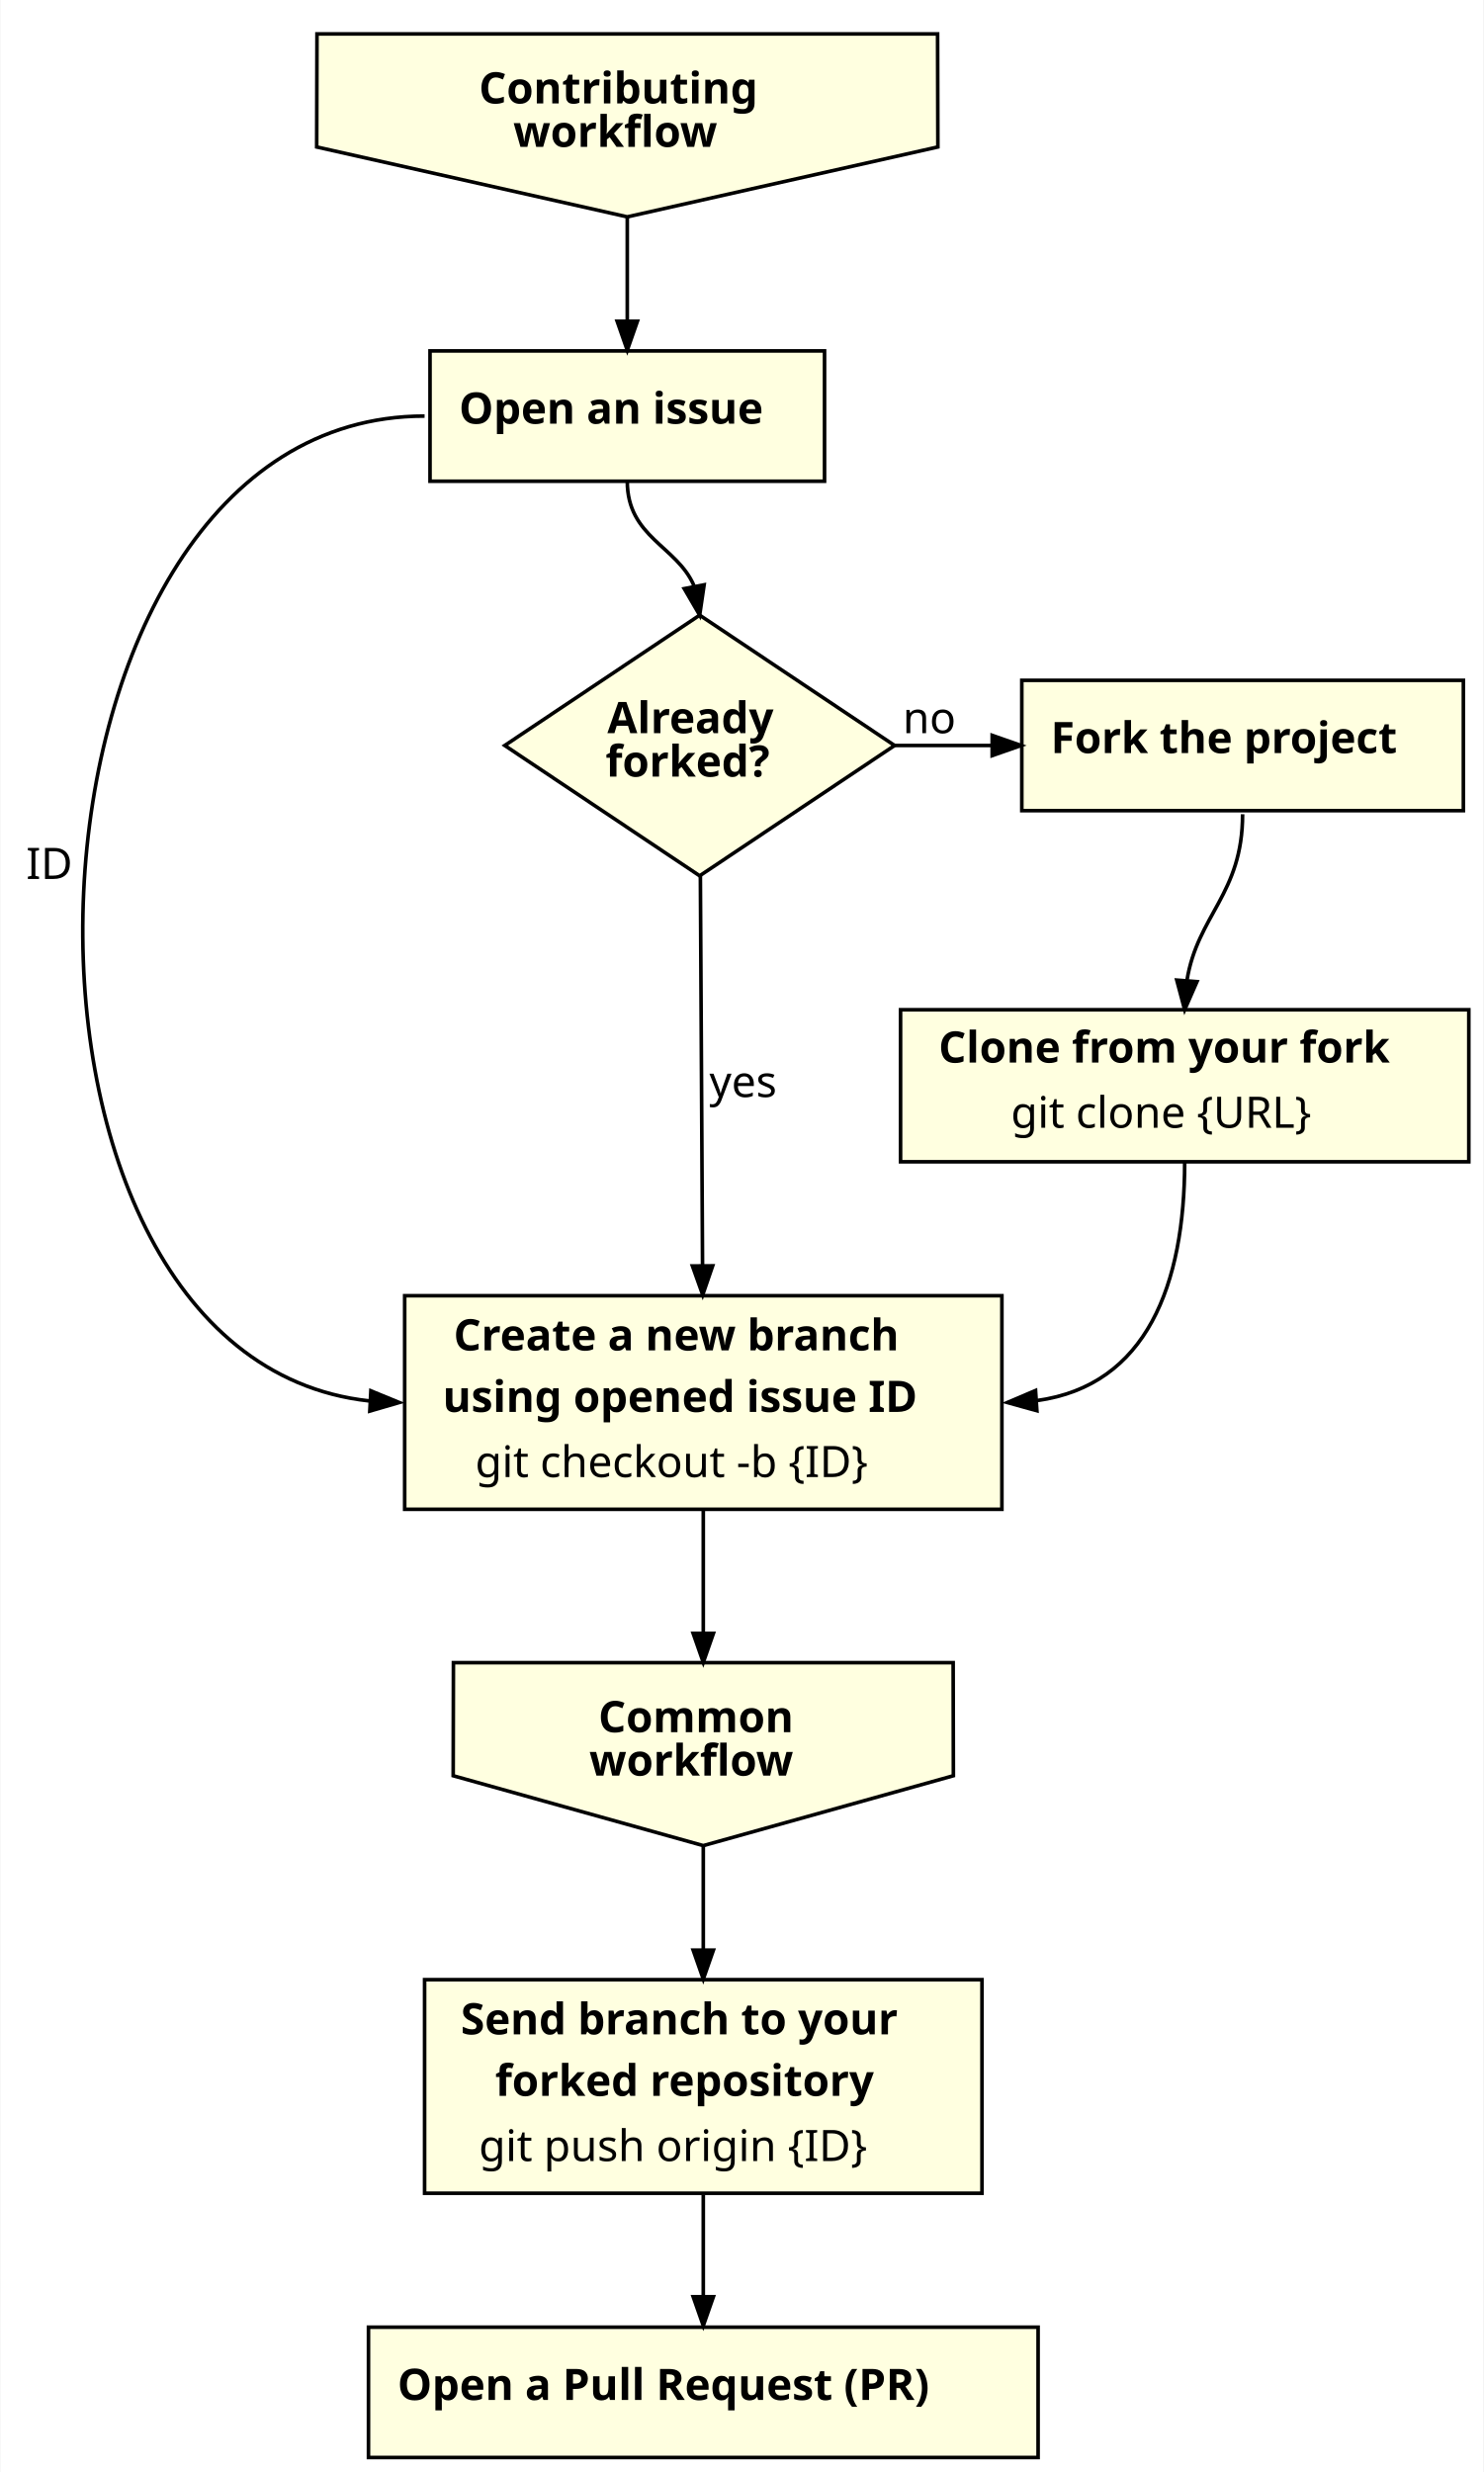
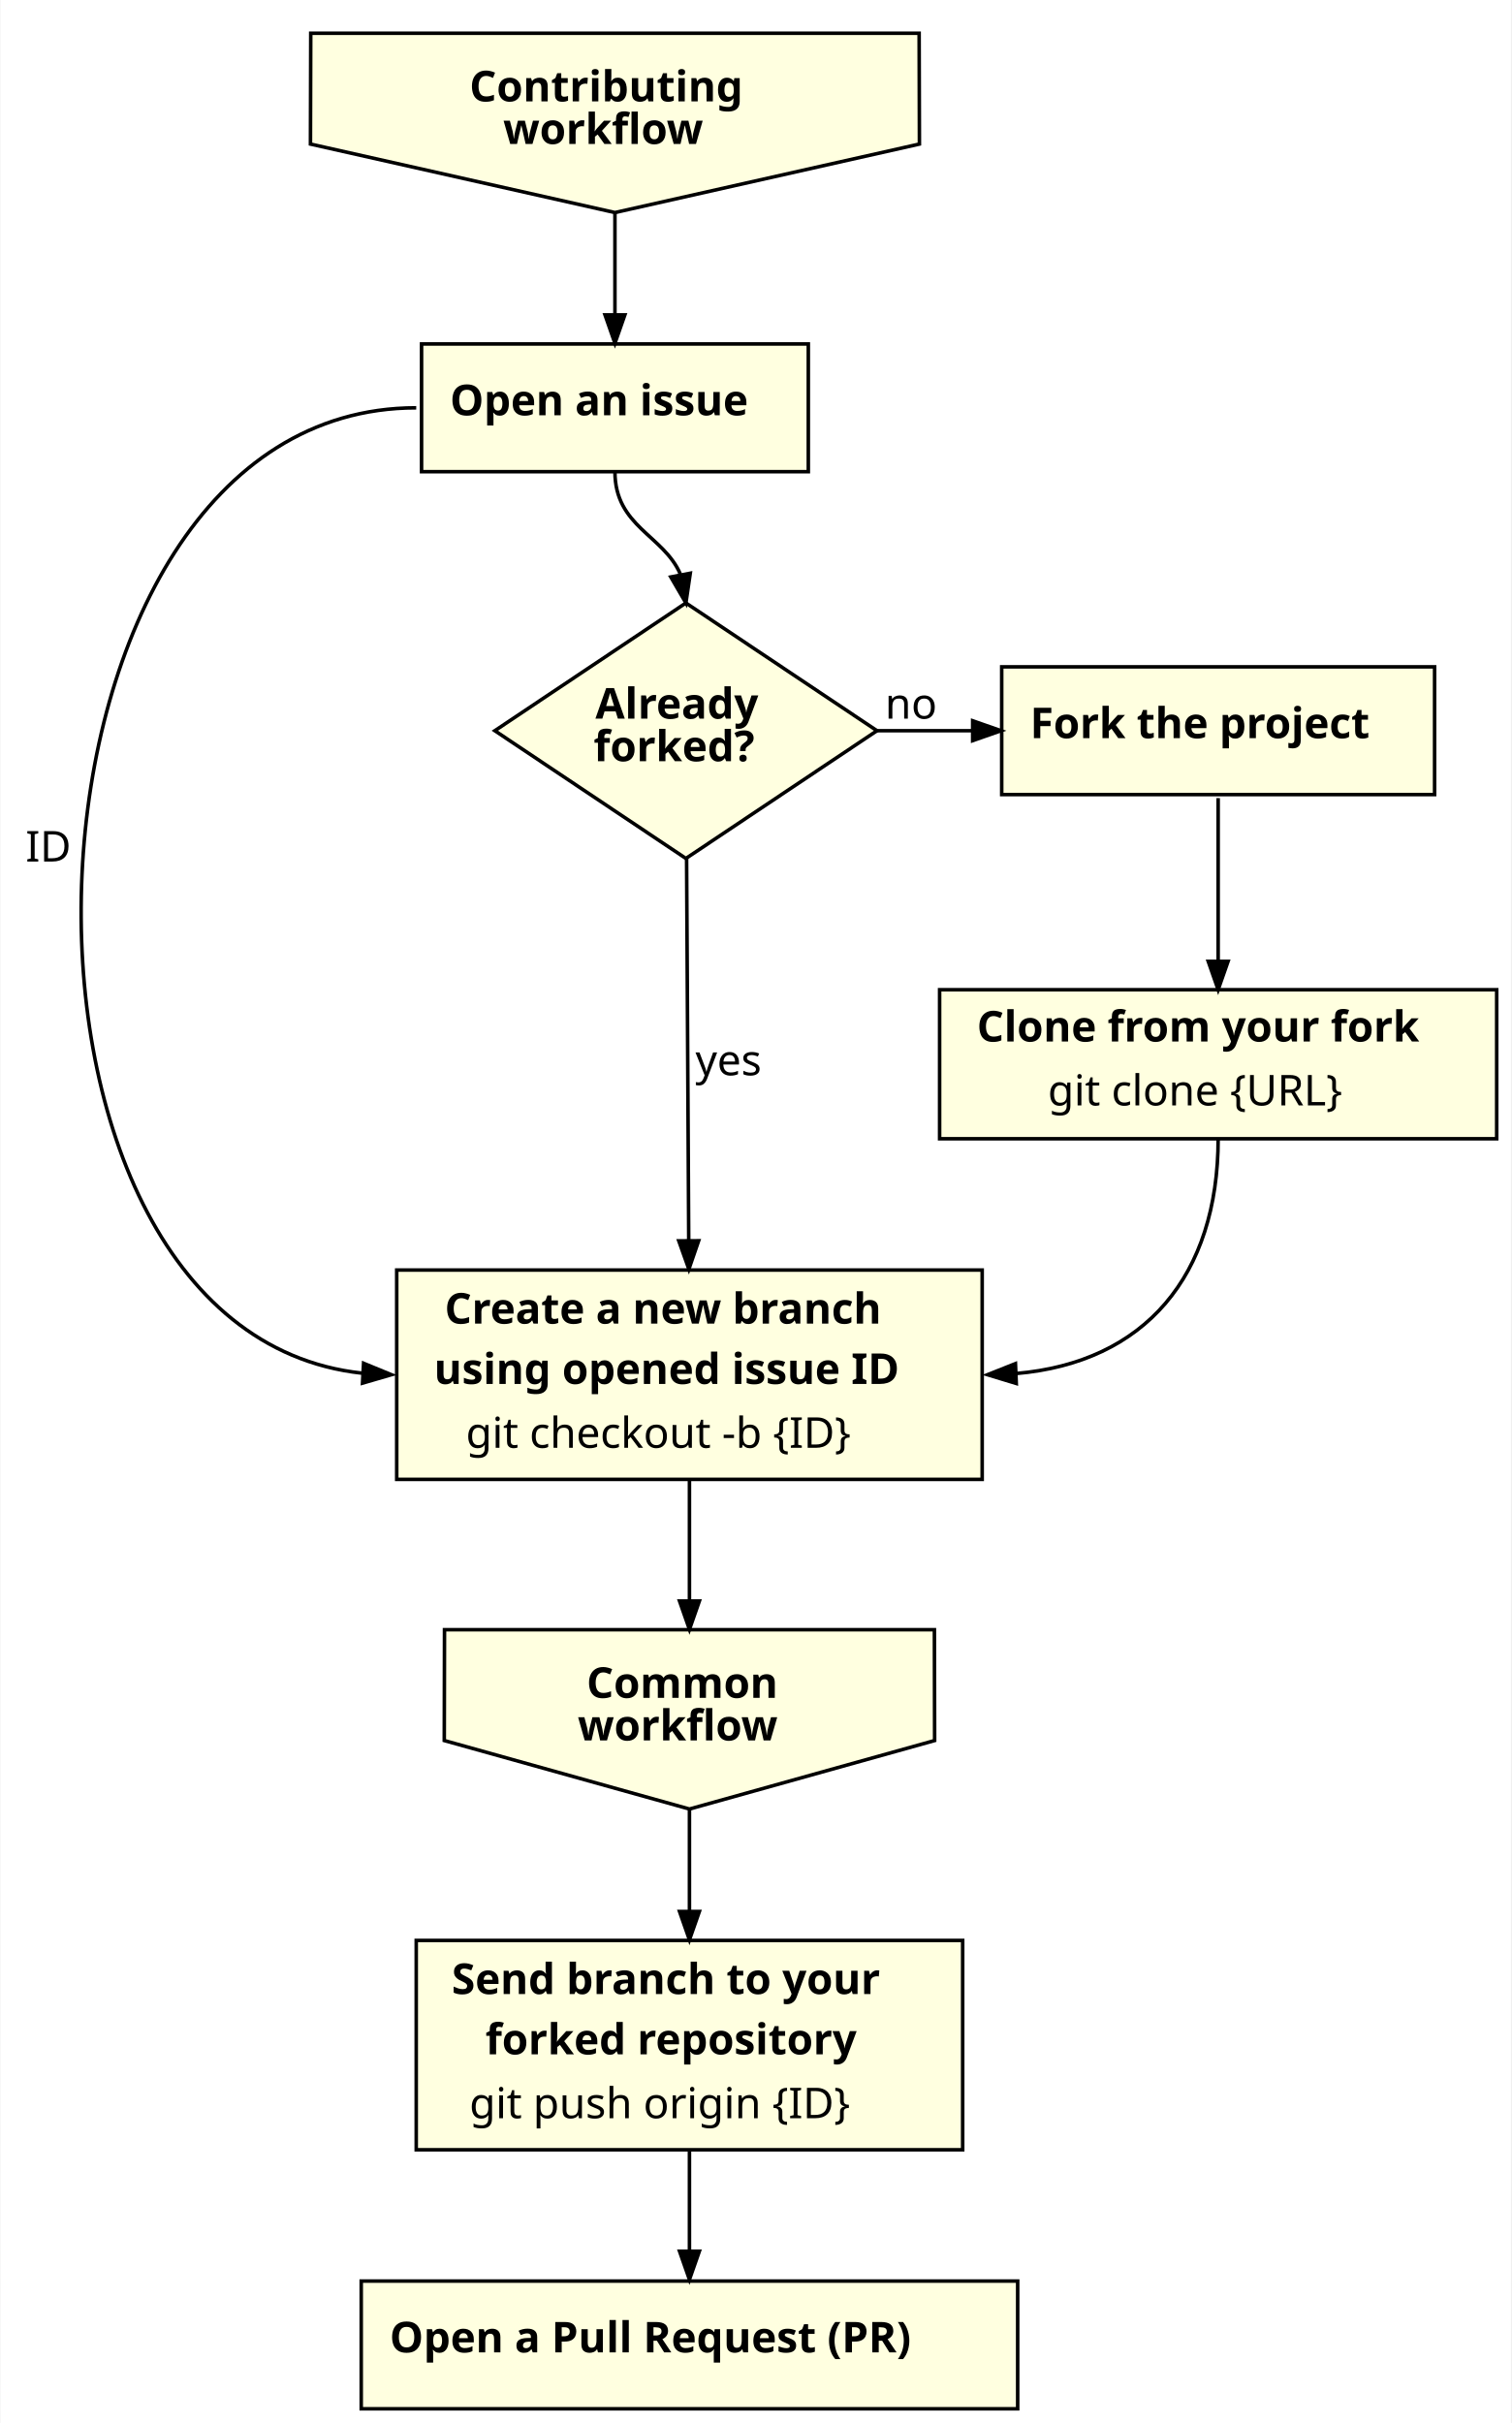
- <svg xmlns="http://www.w3.org/2000/svg" width="410pt" height="683pt" viewBox="0.00 0.00 409.68 682.88">
+ <svg xmlns="http://www.w3.org/2000/svg" width="426pt" height="683pt" viewBox="0.00 0.00 425.68 682.88">
  <g id="graph0" class="graph" transform="scale(1 1) rotate(0) translate(4 678.876)">
-     <polygon fill="white" stroke="none" points="-4,4 -4,-678.876 405.681,-678.876 405.681,4 -4,4" />
+     <polygon fill="white" stroke="none" points="-4,4 -4,-678.876 421.681,-678.876 421.681,4 -4,4" />
    <g id="node1" class="node">
      <polygon fill="lightyellow" stroke="black" points="83.371,-638.274 169.181,-618.969 254.992,-638.274 254.912,-669.509 83.451,-669.509 83.371,-638.274" />
      <text text-anchor="start" x="128.181" y="-650.307" font-family="Verdana" font-weight="bold" font-size="12.00">Contributing</text>
      <text text-anchor="start" x="137.681" y="-638.307" font-family="Verdana" font-weight="bold" font-size="12.00">workflow</text>
    </g>
    <g id="node3" class="node">
      <polygon fill="lightyellow" stroke="black" points="223.681,-581.938 114.681,-581.938 114.681,-545.938 223.681,-545.938 223.681,-581.938" />
      <text text-anchor="start" x="122.681" y="-561.838" font-family="Verdana" font-weight="bold" font-size="12.00">Open an issue</text>
    </g>
    <g id="edge1" class="edge">
      <path fill="none" stroke="black" d="M169.181,-618.946C169.181,-609.742 169.181,-599.485 169.181,-590.403" />
      <polygon fill="black" stroke="black" points="171.981,-590.128 169.181,-582.128 166.381,-590.128 171.981,-590.128" />
    </g>
    <g id="node2" class="node">
      <polygon fill="lightyellow" stroke="black" points="121.084,-188.336 190.181,-169.031 259.278,-188.336 259.214,-219.571 121.149,-219.571 121.084,-188.336" />
      <text text-anchor="start" x="161.181" y="-200.369" font-family="Verdana" font-weight="bold" font-size="12.00">Common</text>
      <text text-anchor="start" x="158.681" y="-188.369" font-family="Verdana" font-weight="bold" font-size="12.00">workflow</text>
    </g>
    <g id="node9" class="node">
      <polygon fill="lightyellow" stroke="black" points="267.181,-132 113.181,-132 113.181,-73 267.181,-73 267.181,-132" />
      <text text-anchor="start" x="123.181" y="-116.9" font-family="Verdana" font-weight="bold" font-size="12.00">Send branch to your</text>
      <text text-anchor="start" x="132.681" y="-99.9" font-family="Verdana" font-weight="bold" font-size="12.00">forked repository</text>
      <text text-anchor="start" x="128.181" y="-81.9" font-family="Verdana" font-size="12.00">git push origin {ID}</text>
    </g>
    <g id="edge7" class="edge">
      <path fill="none" stroke="black" d="M190.181,-168.725C190.181,-159.825 190.181,-149.789 190.181,-140.305" />
      <polygon fill="black" stroke="black" points="192.981,-140.156 190.181,-132.156 187.381,-140.156 192.981,-140.156" />
    </g>
    <g id="node6" class="node">
      <polygon fill="lightyellow" stroke="black" points="189.181,-508.938 135.329,-472.938 189.181,-436.938 243.034,-472.938 189.181,-508.938" />
      <text text-anchor="start" x="163.681" y="-476.338" font-family="Verdana" font-weight="bold" font-size="12.00">Already</text>
      <text text-anchor="start" x="163.181" y="-464.338" font-family="Verdana" font-weight="bold" font-size="12.00">forked?</text>
    </g>
    <g id="edge2" class="edge">
      <path fill="none" stroke="black" d="M169.181,-545.938C169.181,-530.458 182.897,-528.062 187.612,-517.08" />
      <polygon fill="black" stroke="black" points="190.416,-517.323 189.181,-508.938 184.918,-516.263 190.416,-517.323" />
    </g>
    <g id="node8" class="node">
      <polygon fill="lightyellow" stroke="black" points="272.681,-320.938 107.681,-320.938 107.681,-261.938 272.681,-261.938 272.681,-320.938" />
      <text text-anchor="start" x="121.181" y="-305.838" font-family="Verdana" font-weight="bold" font-size="12.00">Create a new branch</text>
      <text text-anchor="start" x="118.181" y="-288.838" font-family="Verdana" font-weight="bold" font-size="12.00">using opened issue ID</text>
      <text text-anchor="start" x="127.181" y="-270.838" font-family="Verdana" font-size="12.00">git checkout -b {ID}</text>
    </g>
    <g id="edge5" class="edge">
      <path fill="none" stroke="black" d="M113.181,-563.938C-5.13,-563.938 -14.579,-304.062 97.874,-291.88" />
      <polygon fill="black" stroke="black" points="98.341,-294.659 106.181,-291.438 98.044,-289.067 98.341,-294.659" />
      <text text-anchor="middle" x="9.5" y="-436.072" font-family="Verdana" font-size="12.00">ID </text>
    </g>
    <g id="node4" class="node">
      <polygon fill="lightyellow" stroke="black" points="400.181,-490.938 278.181,-490.938 278.181,-454.938 400.181,-454.938 400.181,-490.938" />
      <text text-anchor="start" x="286.181" y="-470.838" font-family="Verdana" font-weight="bold" font-size="12.00">Fork the project</text>
    </g>
    <g id="node7" class="node">
-       <polygon fill="lightyellow" stroke="black" points="401.681,-399.938 244.681,-399.938 244.681,-357.938 401.681,-357.938 401.681,-399.938" />
-       <text text-anchor="start" x="255.181" y="-385.338" font-family="Verdana" font-weight="bold" font-size="12.00">Clone from your fork</text>
-       <text text-anchor="start" x="275.181" y="-367.338" font-family="Verdana" font-size="12.00">git clone {URL}</text>
+       <polygon fill="lightyellow" stroke="black" points="417.681,-399.938 260.681,-399.938 260.681,-357.938 417.681,-357.938 417.681,-399.938" />
+       <text text-anchor="start" x="271.181" y="-385.338" font-family="Verdana" font-weight="bold" font-size="12.00">Clone from your fork</text>
+       <text text-anchor="start" x="291.181" y="-367.338" font-family="Verdana" font-size="12.00">git clone {URL}</text>
    </g>
    <g id="edge9" class="edge">
-       <path fill="none" stroke="black" d="M339.181,-453.938C339.181,-431.84 326.711,-426.182 323.789,-407.937" />
-       <polygon fill="black" stroke="black" points="326.579,-407.703 323.181,-399.938 320.995,-408.127 326.579,-407.703" />
+       <path fill="none" stroke="black" d="M339.181,-453.938C339.181,-432.938 339.181,-425.719 339.181,-408.165" />
+       <polygon fill="black" stroke="black" points="341.981,-407.938 339.181,-399.938 336.381,-407.938 341.981,-407.938" />
    </g>
    <g id="node5" class="node">
      <polygon fill="lightyellow" stroke="black" points="282.681,-36 97.681,-36 97.681,-0 282.681,-0 282.681,-36" />
      <text text-anchor="start" x="105.681" y="-15.9" font-family="Verdana" font-weight="bold" font-size="12.00">Open a Pull Request (PR)</text>
    </g>
    <g id="edge4" class="edge">
      <path fill="none" stroke="black" d="M243.087,-472.938C251.997,-472.938 260.906,-472.938 269.815,-472.938" />
      <polygon fill="black" stroke="black" points="269.997,-475.738 277.997,-472.938 269.996,-470.138 269.997,-475.738" />
      <text text-anchor="middle" x="252.627" y="-476.338" font-family="Verdana" font-size="12.00">no</text>
    </g>
    <g id="edge3" class="edge">
      <path fill="none" stroke="black" d="M189.376,-436.903C189.549,-405.902 189.8,-360.818 189.976,-329.284" />
      <polygon fill="black" stroke="black" points="192.776,-329.19 190.021,-321.174 187.176,-329.159 192.776,-329.19" />
      <text text-anchor="middle" x="201.181" y="-375.838" font-family="Verdana" font-size="12.00">yes</text>
    </g>
    <g id="edge10" class="edge">
-       <path fill="none" stroke="black" d="M323.181,-357.938C323.181,-324.094 312.739,-296.135 282.344,-291.973" />
-       <polygon fill="black" stroke="black" points="282.347,-289.167 274.181,-291.438 281.981,-294.755 282.347,-289.167" />
+       <path fill="none" stroke="black" d="M339.181,-357.938C339.181,-319.353 318.55,-294.852 282.179,-291.768" />
+       <polygon fill="black" stroke="black" points="282.29,-288.971 274.181,-291.438 282.059,-294.566 282.29,-288.971" />
    </g>
    <g id="edge6" class="edge">
      <path fill="none" stroke="black" d="M190.181,-261.687C190.181,-250.872 190.181,-238.559 190.181,-227.66" />
      <polygon fill="black" stroke="black" points="192.981,-227.649 190.181,-219.649 187.381,-227.649 192.981,-227.649" />
    </g>
    <g id="edge8" class="edge">
      <path fill="none" stroke="black" d="M190.181,-72.645C190.181,-63.49 190.181,-53.437 190.181,-44.532" />
      <polygon fill="black" stroke="black" points="192.981,-44.414 190.181,-36.414 187.381,-44.414 192.981,-44.414" />
    </g>
  </g>
</svg>
